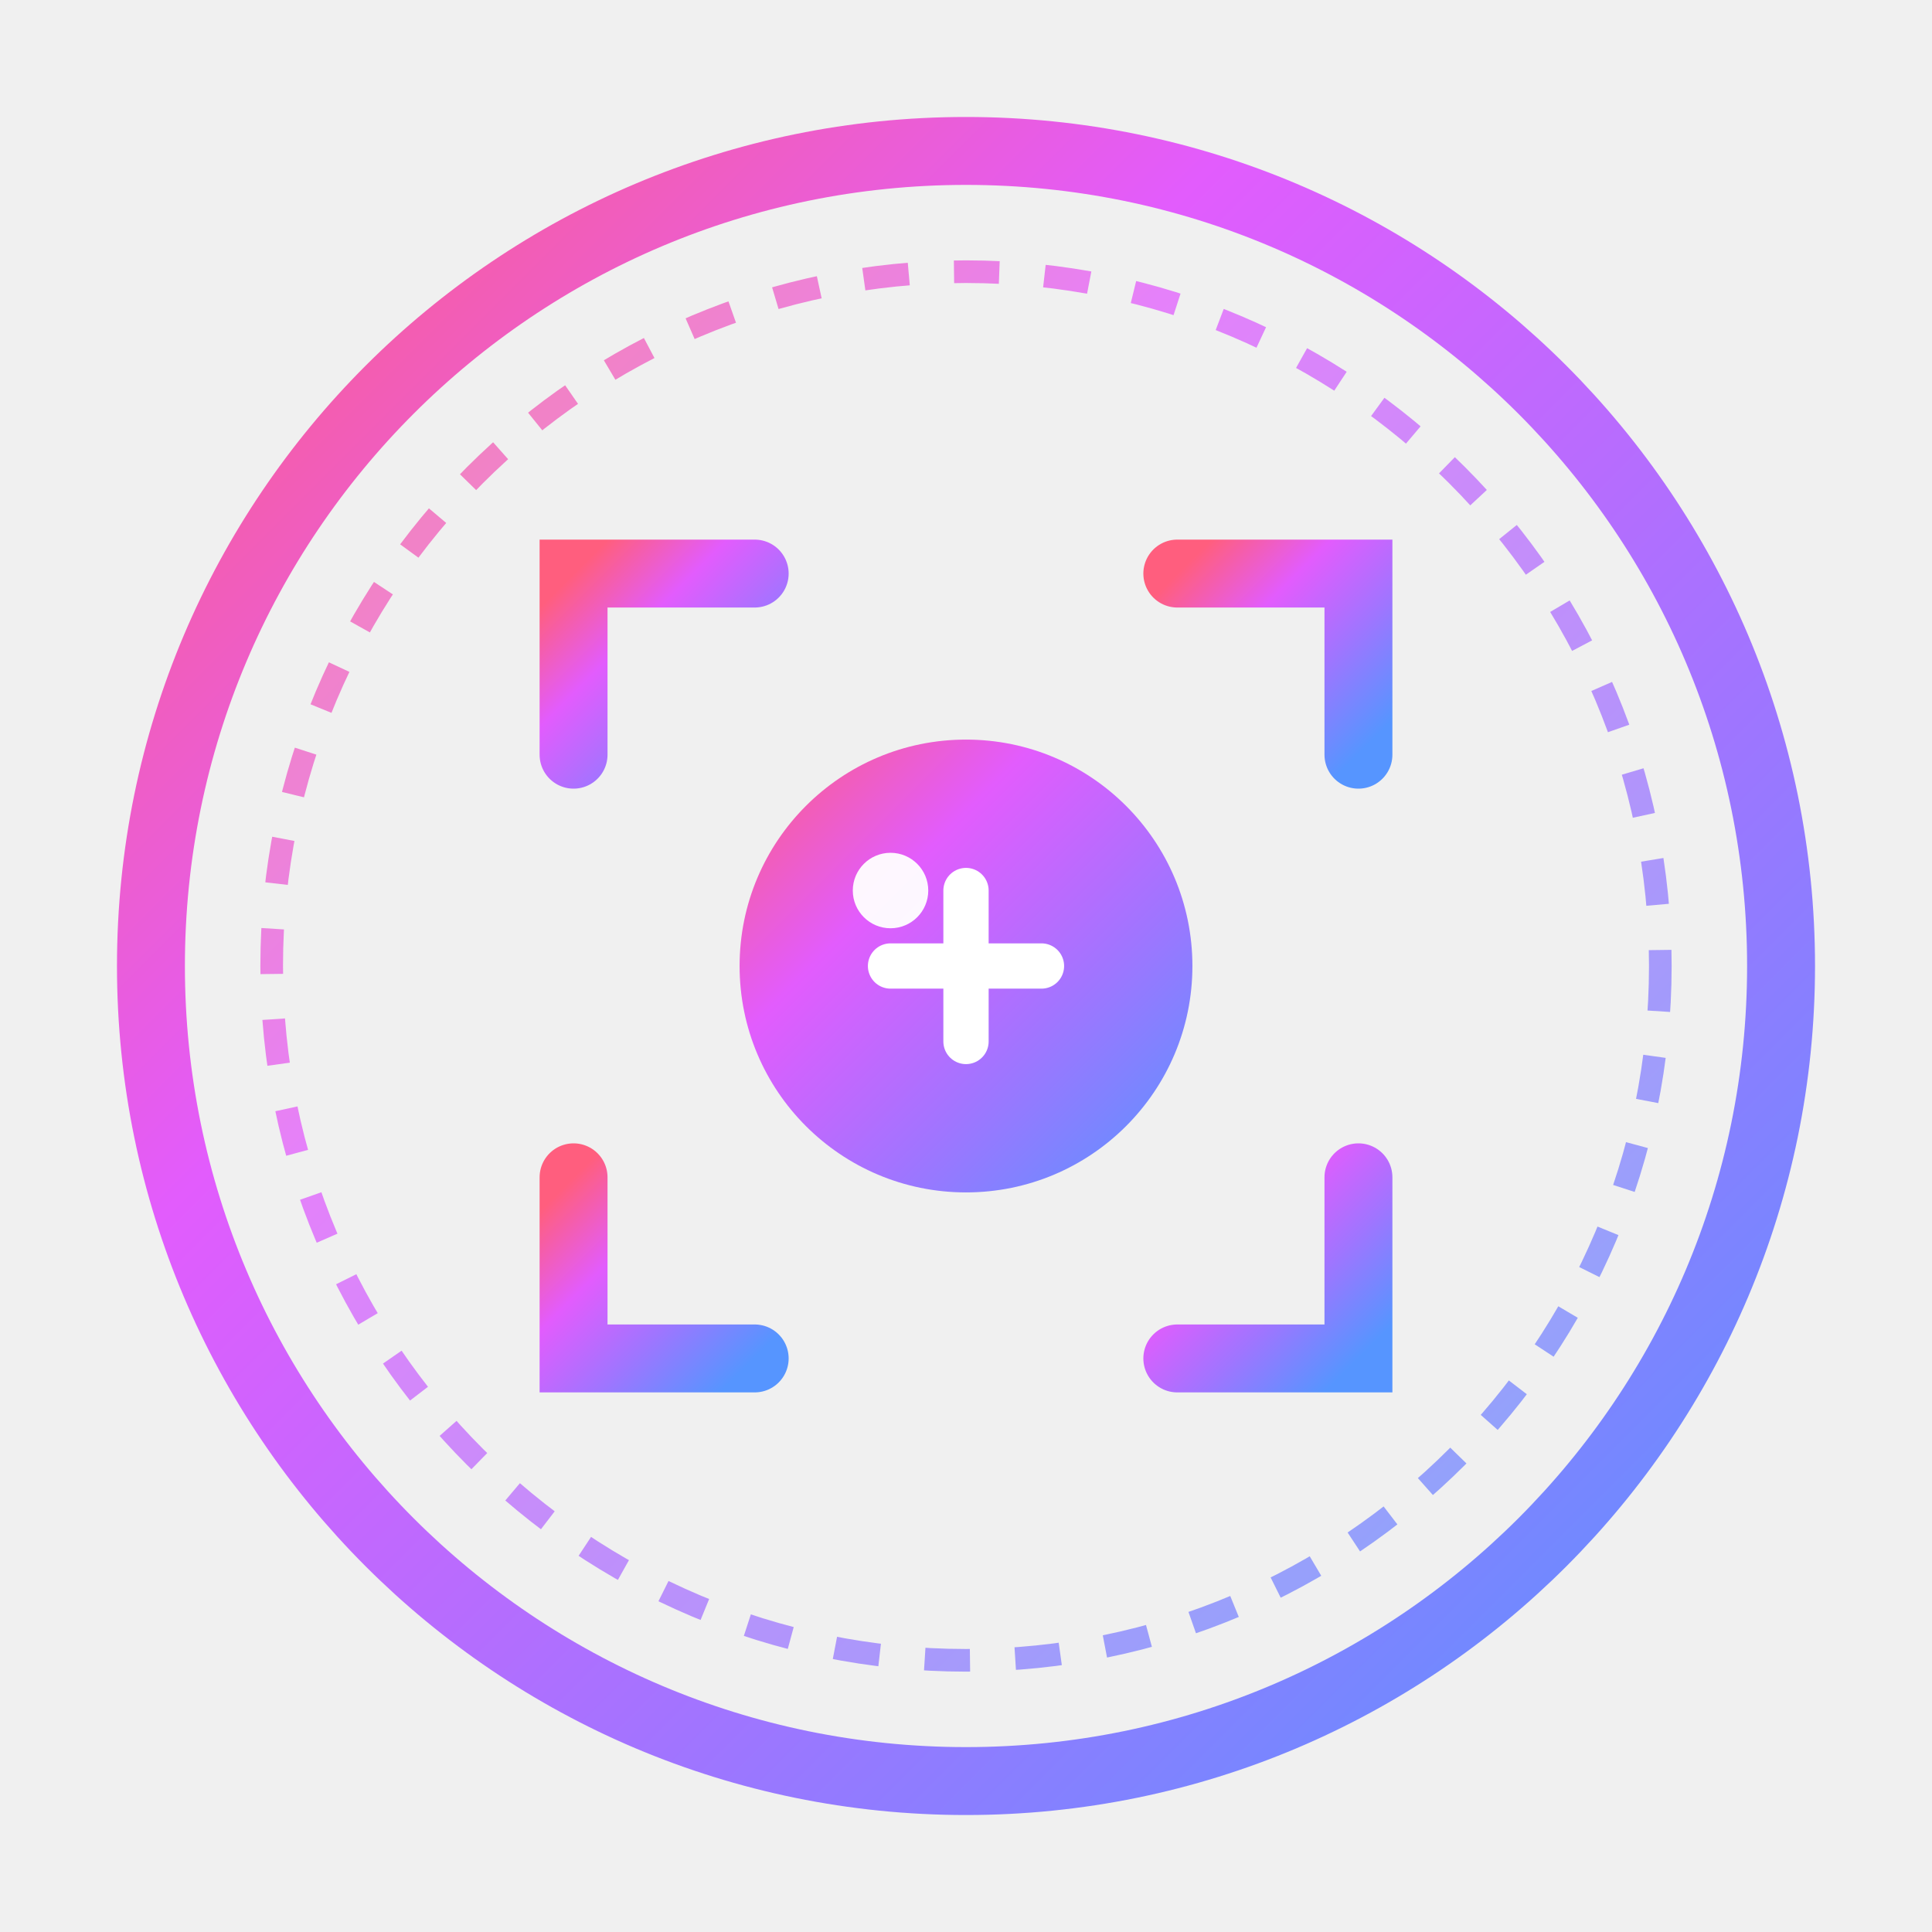
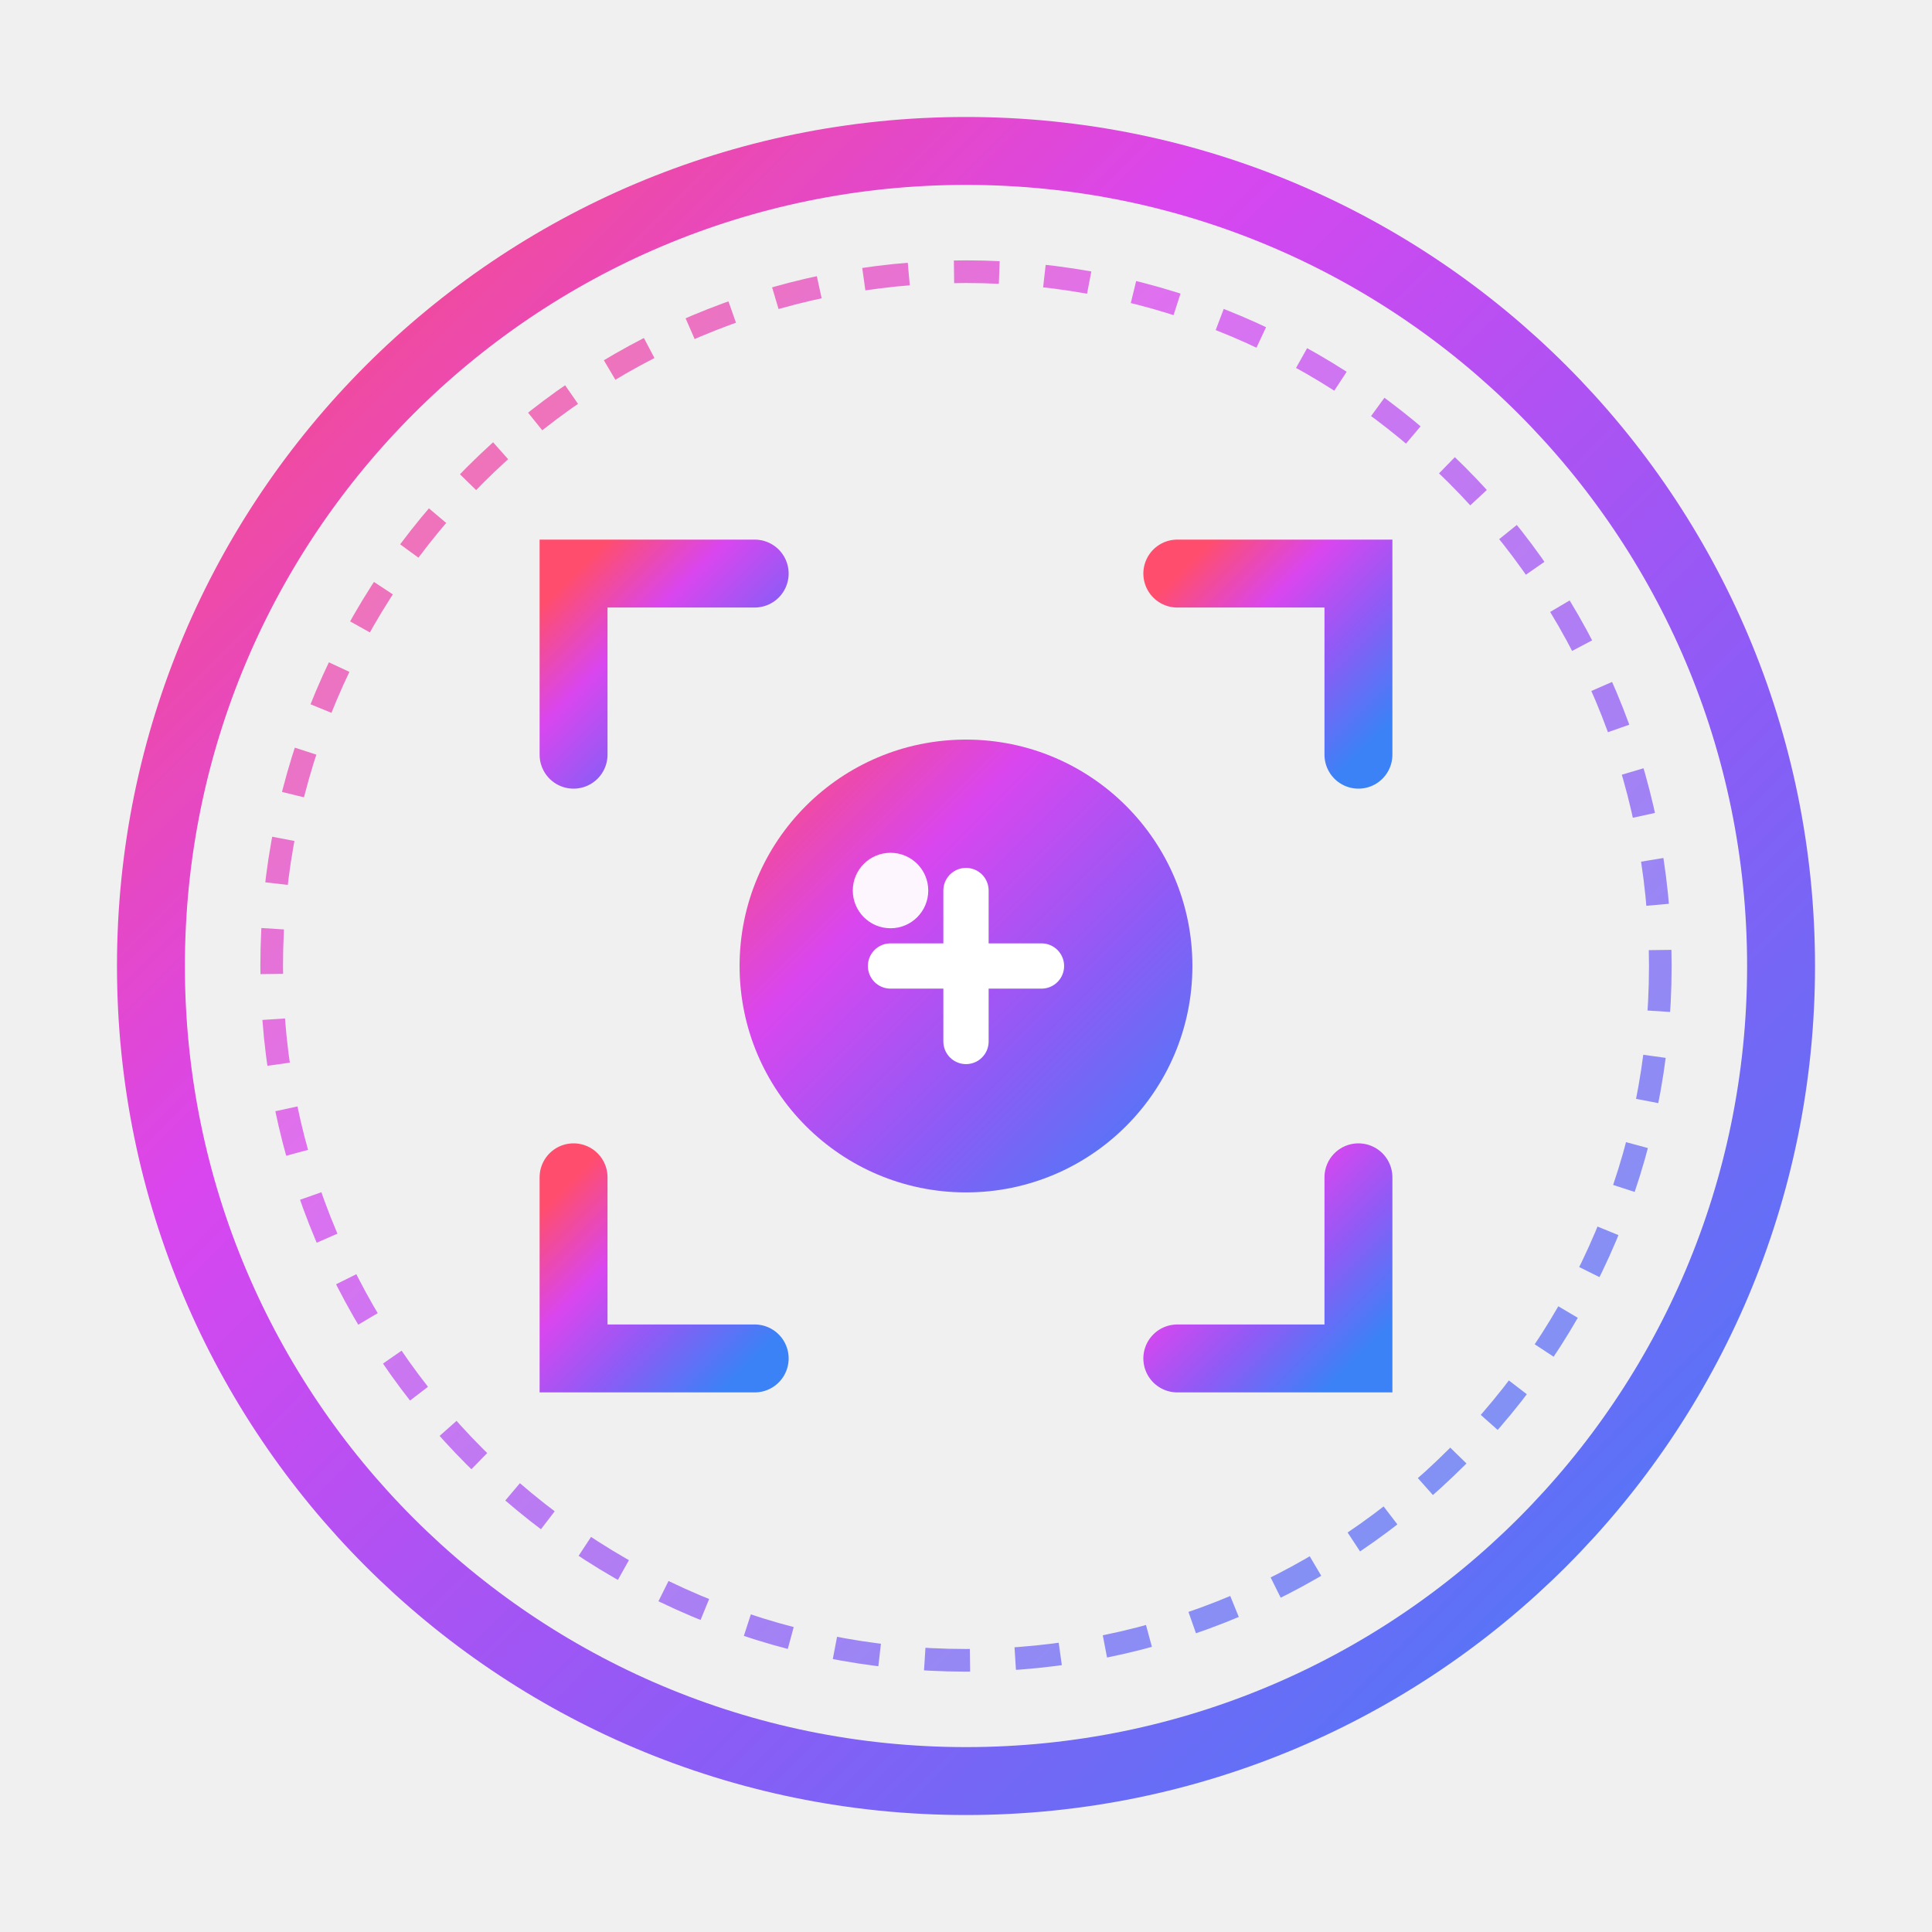
<svg xmlns="http://www.w3.org/2000/svg" viewBox="0 0 128 128" width="100%" height="100%">
  <defs>
    <linearGradient id="brand-grad-dark" x1="0%" y1="0%" x2="100%" y2="100%">
-       <stop offset="0%" stop-color="#FF5E7E" />
-       <stop offset="33%" stop-color="#E25CFD" />
-       <stop offset="66%" stop-color="#9F75FF" />
-       <stop offset="100%" stop-color="#5695FF" />
+       <stop offset="0%" stop-color="#FF4D6D" />
+       <stop offset="33%" stop-color="#D946EF" />
+       <stop offset="66%" stop-color="#8B5CF6" />
+       <stop offset="100%" stop-color="#3B82F6" />
    </linearGradient>
  </defs>
  <circle cx="64" cy="64" r="54" fill="none" stroke="url(#brand-grad-dark)" stroke-width="4.5" stroke-linecap="round" />
  <circle cx="64" cy="64" r="46" fill="none" stroke="url(#brand-grad-dark)" stroke-width="1.5" stroke-dasharray="3 3" opacity="0.75" />
  <path d="M 38,50 L 38,38 L 50,38" fill="none" stroke="url(#brand-grad-dark)" stroke-width="4.5" stroke-linecap="round" />
  <path d="M 78,38 L 90,38 L 90,50" fill="none" stroke="url(#brand-grad-dark)" stroke-width="4.5" stroke-linecap="round" />
  <path d="M 38,78 L 38,90 L 50,90" fill="none" stroke="url(#brand-grad-dark)" stroke-width="4.5" stroke-linecap="round" />
  <path d="M 78,90 L 90,90 L 90,78" fill="none" stroke="url(#brand-grad-dark)" stroke-width="4.5" stroke-linecap="round" />
  <circle cx="64" cy="64" r="15" fill="url(#brand-grad-dark)" />
  <path d="M 64,59 L 64,69 M 59,64 L 69,64" stroke="#FFFFFF" stroke-width="3" stroke-linecap="round" />
  <circle cx="59" cy="59" r="2.5" fill="#FFFFFF" opacity="0.95" />
</svg>
